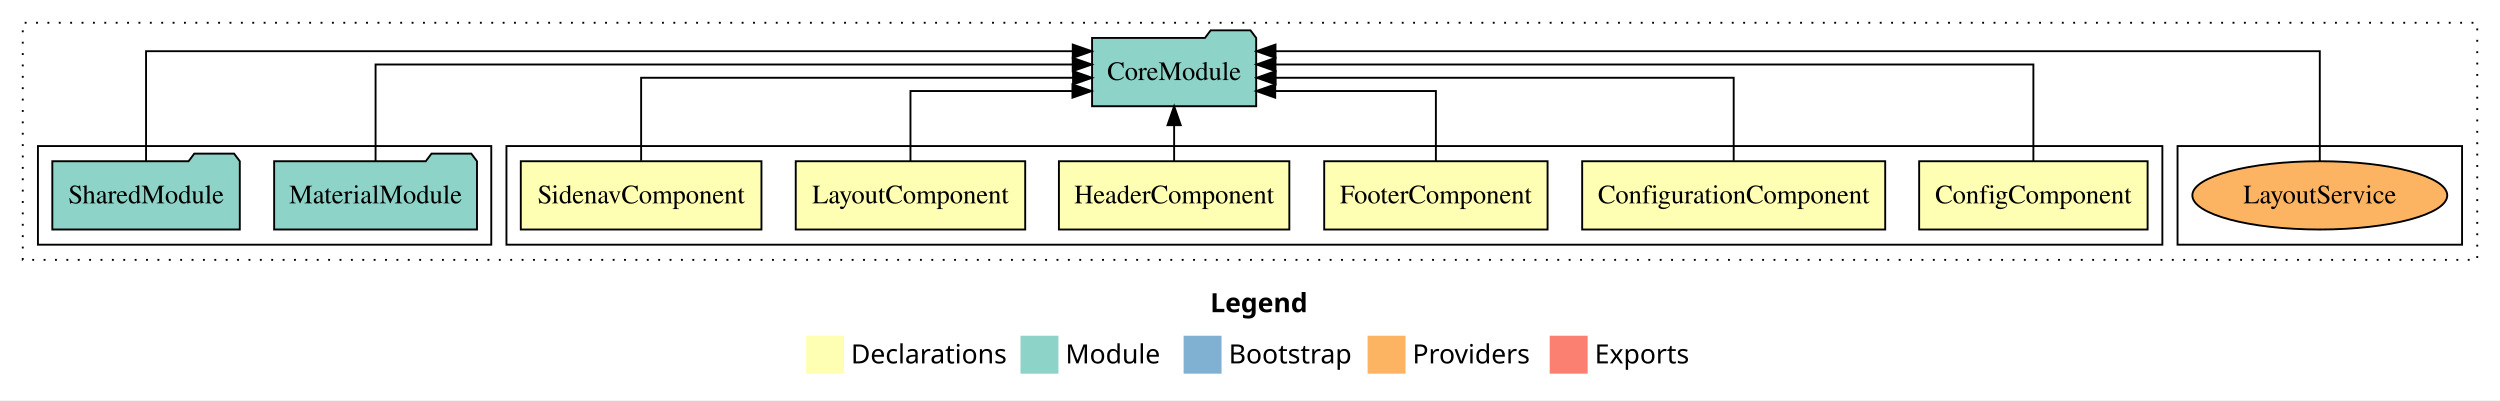
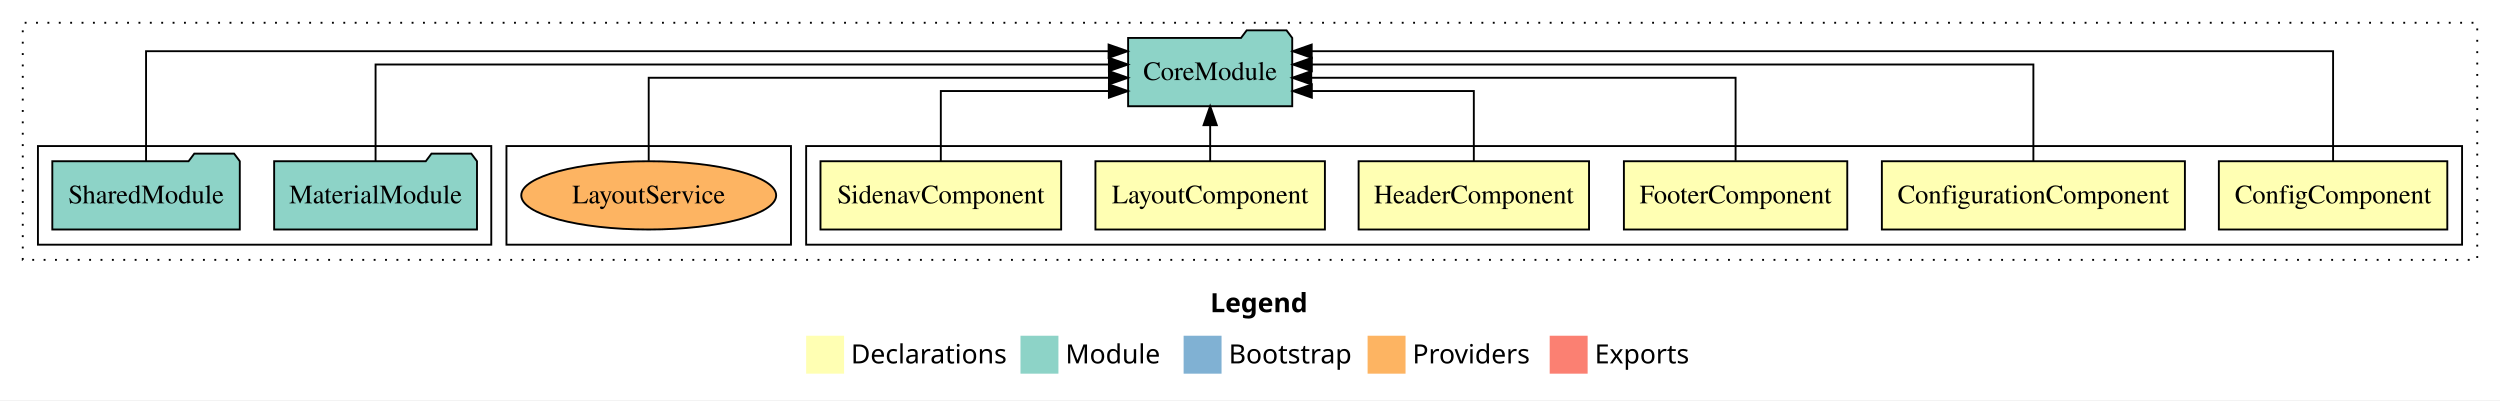
<svg xmlns="http://www.w3.org/2000/svg" width="1318pt" height="211pt" viewBox="0.00 0.00 1318.00 211.00">
  <g id="graph0" class="graph" transform="scale(1 1) rotate(0) translate(4 207)">
    <polygon fill="white" stroke="transparent" points="-4,4 -4,-207 1314,-207 1314,4 -4,4" />
    <text text-anchor="start" x="634.01" y="-42.4" font-family="sans-serif" font-weight="bold" font-size="14.00">Legend</text>
    <polygon fill="#ffffb3" stroke="transparent" points="421,-10 421,-30 441,-30 441,-10 421,-10" />
    <text text-anchor="start" x="444.63" y="-15.4" font-family="sans-serif" font-size="14.00">  Declarations</text>
    <polygon fill="#8dd3c7" stroke="transparent" points="534,-10 534,-30 554,-30 554,-10 534,-10" />
    <text text-anchor="start" x="557.73" y="-15.4" font-family="sans-serif" font-size="14.00">  Module</text>
    <polygon fill="#80b1d3" stroke="transparent" points="620,-10 620,-30 640,-30 640,-10 620,-10" />
    <text text-anchor="start" x="643.78" y="-15.4" font-family="sans-serif" font-size="14.00">  Bootstrap</text>
    <polygon fill="#fdb462" stroke="transparent" points="717,-10 717,-30 737,-30 737,-10 717,-10" />
    <text text-anchor="start" x="740.67" y="-15.4" font-family="sans-serif" font-size="14.00">  Providers</text>
    <polygon fill="#fb8072" stroke="transparent" points="813,-10 813,-30 833,-30 833,-10 813,-10" />
    <text text-anchor="start" x="836.73" y="-15.4" font-family="sans-serif" font-size="14.00">  Exports</text>
    <g id="clust1" class="cluster">
      <polygon fill="none" stroke="black" stroke-dasharray="1,5" points="8,-70 8,-195 1302,-195 1302,-70 8,-70" />
    </g>
+     <g id="clust2" class="cluster">
+       <polygon fill="none" stroke="black" points="421,-78 421,-130 1294,-130 1294,-78 421,-78" />
+     </g>
    <g id="clust12" class="cluster">
-       <polygon fill="none" stroke="black" points="1144,-78 1144,-130 1294,-130 1294,-78 1144,-78" />
-     </g>
-     <g id="clust2" class="cluster">
-       <polygon fill="none" stroke="black" points="263,-78 263,-130 1136,-130 1136,-78 263,-78" />
+       <polygon fill="none" stroke="black" points="263,-78 263,-130 413,-130 413,-78 263,-78" />
    </g>
    <g id="clust9" class="cluster">
      <polygon fill="none" stroke="black" points="16,-78 16,-130 255,-130 255,-78 16,-78" />
    </g>
    <g id="node1" class="node">
-       <polygon fill="#ffffb3" stroke="black" points="1128.22,-122 1007.78,-122 1007.78,-86 1128.22,-86 1128.22,-122" />
-       <text text-anchor="middle" x="1068" y="-99.8" font-family="Times,serif" font-size="14.00">ConfigComponent</text>
+       <polygon fill="#ffffb3" stroke="black" points="1286.22,-122 1165.78,-122 1165.78,-86 1286.22,-86 1286.22,-122" />
+       <text text-anchor="middle" x="1226" y="-99.8" font-family="Times,serif" font-size="14.00">ConfigComponent</text>
    </g>
    <g id="node7" class="node">
-       <polygon fill="#8dd3c7" stroke="black" points="658.26,-187 655.26,-191 634.26,-191 631.26,-187 571.74,-187 571.74,-151 658.26,-151 658.26,-187" />
-       <text text-anchor="middle" x="615" y="-164.8" font-family="Times,serif" font-size="14.00">CoreModule</text>
+       <polygon fill="#8dd3c7" stroke="black" points="677.26,-187 674.26,-191 653.26,-191 650.26,-187 590.74,-187 590.74,-151 677.26,-151 677.26,-187" />
+       <text text-anchor="middle" x="634" y="-164.8" font-family="Times,serif" font-size="14.00">CoreModule</text>
    </g>
    <g id="edge1" class="edge">
-       <path fill="none" stroke="black" d="M1068,-122.13C1068,-142.57 1068,-173 1068,-173 1068,-173 668.44,-173 668.44,-173" />
-       <polygon fill="black" stroke="black" points="668.44,-169.5 658.44,-173 668.44,-176.5 668.44,-169.5" />
+       <path fill="none" stroke="black" d="M1226,-122.01C1226,-144.49 1226,-180 1226,-180 1226,-180 687.53,-180 687.53,-180" />
+       <polygon fill="black" stroke="black" points="687.53,-176.5 677.53,-180 687.53,-183.5 687.53,-176.5" />
    </g>
    <g id="node2" class="node">
-       <polygon fill="#ffffb3" stroke="black" points="989.88,-122 830.12,-122 830.12,-86 989.88,-86 989.88,-122" />
-       <text text-anchor="middle" x="910" y="-99.8" font-family="Times,serif" font-size="14.00">ConfigurationComponent</text>
+       <polygon fill="#ffffb3" stroke="black" points="1147.88,-122 988.12,-122 988.12,-86 1147.88,-86 1147.88,-122" />
+       <text text-anchor="middle" x="1068" y="-99.8" font-family="Times,serif" font-size="14.00">ConfigurationComponent</text>
    </g>
    <g id="edge2" class="edge">
-       <path fill="none" stroke="black" d="M910,-122.27C910,-140.56 910,-166 910,-166 910,-166 668.53,-166 668.53,-166" />
-       <polygon fill="black" stroke="black" points="668.53,-162.5 658.53,-166 668.53,-169.5 668.53,-162.5" />
+       <path fill="none" stroke="black" d="M1068,-122.13C1068,-142.57 1068,-173 1068,-173 1068,-173 687.6,-173 687.6,-173" />
+       <polygon fill="black" stroke="black" points="687.6,-169.5 677.6,-173 687.6,-176.5 687.6,-169.5" />
    </g>
    <g id="node3" class="node">
-       <polygon fill="#ffffb3" stroke="black" points="811.88,-122 694.12,-122 694.12,-86 811.88,-86 811.88,-122" />
-       <text text-anchor="middle" x="753" y="-99.8" font-family="Times,serif" font-size="14.00">FooterComponent</text>
+       <polygon fill="#ffffb3" stroke="black" points="969.88,-122 852.12,-122 852.12,-86 969.88,-86 969.88,-122" />
+       <text text-anchor="middle" x="911" y="-99.8" font-family="Times,serif" font-size="14.00">FooterComponent</text>
    </g>
    <g id="edge3" class="edge">
-       <path fill="none" stroke="black" d="M753,-122.01C753,-138.05 753,-159 753,-159 753,-159 668.29,-159 668.29,-159" />
-       <polygon fill="black" stroke="black" points="668.29,-155.5 658.29,-159 668.29,-162.5 668.29,-155.5" />
+       <path fill="none" stroke="black" d="M911,-122.27C911,-140.56 911,-166 911,-166 911,-166 687.28,-166 687.28,-166" />
+       <polygon fill="black" stroke="black" points="687.28,-162.5 677.28,-166 687.28,-169.5 687.28,-162.5" />
    </g>
    <g id="node4" class="node">
-       <polygon fill="#ffffb3" stroke="black" points="675.74,-122 554.26,-122 554.26,-86 675.74,-86 675.74,-122" />
-       <text text-anchor="middle" x="615" y="-99.8" font-family="Times,serif" font-size="14.00">HeaderComponent</text>
+       <polygon fill="#ffffb3" stroke="black" points="833.74,-122 712.26,-122 712.26,-86 833.74,-86 833.74,-122" />
+       <text text-anchor="middle" x="773" y="-99.8" font-family="Times,serif" font-size="14.00">HeaderComponent</text>
    </g>
    <g id="edge4" class="edge">
-       <path fill="none" stroke="black" d="M615,-122.11C615,-122.11 615,-140.99 615,-140.99" />
-       <polygon fill="black" stroke="black" points="611.5,-140.99 615,-150.99 618.5,-140.99 611.5,-140.99" />
+       <path fill="none" stroke="black" d="M773,-122.01C773,-138.05 773,-159 773,-159 773,-159 687.6,-159 687.6,-159" />
+       <polygon fill="black" stroke="black" points="687.6,-155.5 677.6,-159 687.6,-162.5 687.6,-155.5" />
    </g>
    <g id="node5" class="node">
-       <polygon fill="#ffffb3" stroke="black" points="536.49,-122 415.51,-122 415.51,-86 536.49,-86 536.49,-122" />
-       <text text-anchor="middle" x="476" y="-99.8" font-family="Times,serif" font-size="14.00">LayoutComponent</text>
+       <polygon fill="#ffffb3" stroke="black" points="694.49,-122 573.51,-122 573.51,-86 694.49,-86 694.49,-122" />
+       <text text-anchor="middle" x="634" y="-99.8" font-family="Times,serif" font-size="14.00">LayoutComponent</text>
    </g>
    <g id="edge5" class="edge">
-       <path fill="none" stroke="black" d="M476,-122.01C476,-138.05 476,-159 476,-159 476,-159 561.4,-159 561.4,-159" />
-       <polygon fill="black" stroke="black" points="561.4,-162.5 571.4,-159 561.4,-155.5 561.4,-162.5" />
+       <path fill="none" stroke="black" d="M634,-122.11C634,-122.11 634,-140.99 634,-140.99" />
+       <polygon fill="black" stroke="black" points="630.5,-140.99 634,-150.99 637.5,-140.99 630.5,-140.99" />
    </g>
    <g id="node6" class="node">
-       <polygon fill="#ffffb3" stroke="black" points="397.44,-122 270.56,-122 270.56,-86 397.44,-86 397.44,-122" />
-       <text text-anchor="middle" x="334" y="-99.8" font-family="Times,serif" font-size="14.00">SidenavComponent</text>
+       <polygon fill="#ffffb3" stroke="black" points="555.44,-122 428.56,-122 428.56,-86 555.44,-86 555.44,-122" />
+       <text text-anchor="middle" x="492" y="-99.8" font-family="Times,serif" font-size="14.00">SidenavComponent</text>
    </g>
    <g id="edge6" class="edge">
-       <path fill="none" stroke="black" d="M334,-122.27C334,-140.56 334,-166 334,-166 334,-166 561.71,-166 561.71,-166" />
-       <polygon fill="black" stroke="black" points="561.71,-169.5 571.71,-166 561.71,-162.5 561.71,-169.5" />
+       <path fill="none" stroke="black" d="M492,-122.01C492,-138.05 492,-159 492,-159 492,-159 580.62,-159 580.62,-159" />
+       <polygon fill="black" stroke="black" points="580.62,-162.5 590.62,-159 580.62,-155.5 580.62,-162.5" />
    </g>
    <g id="node8" class="node">
      <polygon fill="#8dd3c7" stroke="black" points="247.47,-122 244.47,-126 223.47,-126 220.47,-122 140.53,-122 140.53,-86 247.47,-86 247.47,-122" />
      <text text-anchor="middle" x="194" y="-99.8" font-family="Times,serif" font-size="14.00">MaterialModule</text>
    </g>
    <g id="edge7" class="edge">
-       <path fill="none" stroke="black" d="M194,-122.13C194,-142.57 194,-173 194,-173 194,-173 561.53,-173 561.53,-173" />
-       <polygon fill="black" stroke="black" points="561.53,-176.5 571.53,-173 561.53,-169.5 561.53,-176.5" />
+       <path fill="none" stroke="black" d="M194,-122.13C194,-142.57 194,-173 194,-173 194,-173 580.61,-173 580.61,-173" />
+       <polygon fill="black" stroke="black" points="580.61,-176.5 590.61,-173 580.61,-169.5 580.61,-176.5" />
    </g>
    <g id="node9" class="node">
      <polygon fill="#8dd3c7" stroke="black" points="122.42,-122 119.42,-126 98.42,-126 95.42,-122 23.58,-122 23.58,-86 122.42,-86 122.42,-122" />
      <text text-anchor="middle" x="73" y="-99.8" font-family="Times,serif" font-size="14.00">SharedModule</text>
    </g>
    <g id="edge8" class="edge">
-       <path fill="none" stroke="black" d="M73,-122.01C73,-144.49 73,-180 73,-180 73,-180 561.56,-180 561.56,-180" />
-       <polygon fill="black" stroke="black" points="561.56,-183.5 571.56,-180 561.56,-176.5 561.56,-183.5" />
+       <path fill="none" stroke="black" d="M73,-122.01C73,-144.49 73,-180 73,-180 73,-180 580.45,-180 580.45,-180" />
+       <polygon fill="black" stroke="black" points="580.45,-183.5 590.45,-180 580.45,-176.5 580.45,-183.5" />
    </g>
    <g id="node10" class="node">
-       <ellipse fill="#fdb462" stroke="black" cx="1219" cy="-104" rx="67.19" ry="18" />
-       <text text-anchor="middle" x="1219" y="-99.8" font-family="Times,serif" font-size="14.00">LayoutService</text>
+       <ellipse fill="#fdb462" stroke="black" cx="338" cy="-104" rx="67.19" ry="18" />
+       <text text-anchor="middle" x="338" y="-99.8" font-family="Times,serif" font-size="14.00">LayoutService</text>
    </g>
    <g id="edge9" class="edge">
-       <path fill="none" stroke="black" d="M1219,-122.01C1219,-144.49 1219,-180 1219,-180 1219,-180 668.44,-180 668.44,-180" />
-       <polygon fill="black" stroke="black" points="668.44,-176.5 658.44,-180 668.44,-183.5 668.44,-176.5" />
+       <path fill="none" stroke="black" d="M338,-122.27C338,-140.56 338,-166 338,-166 338,-166 580.64,-166 580.64,-166" />
+       <polygon fill="black" stroke="black" points="580.64,-169.5 590.64,-166 580.64,-162.5 580.64,-169.5" />
    </g>
  </g>
</svg>
